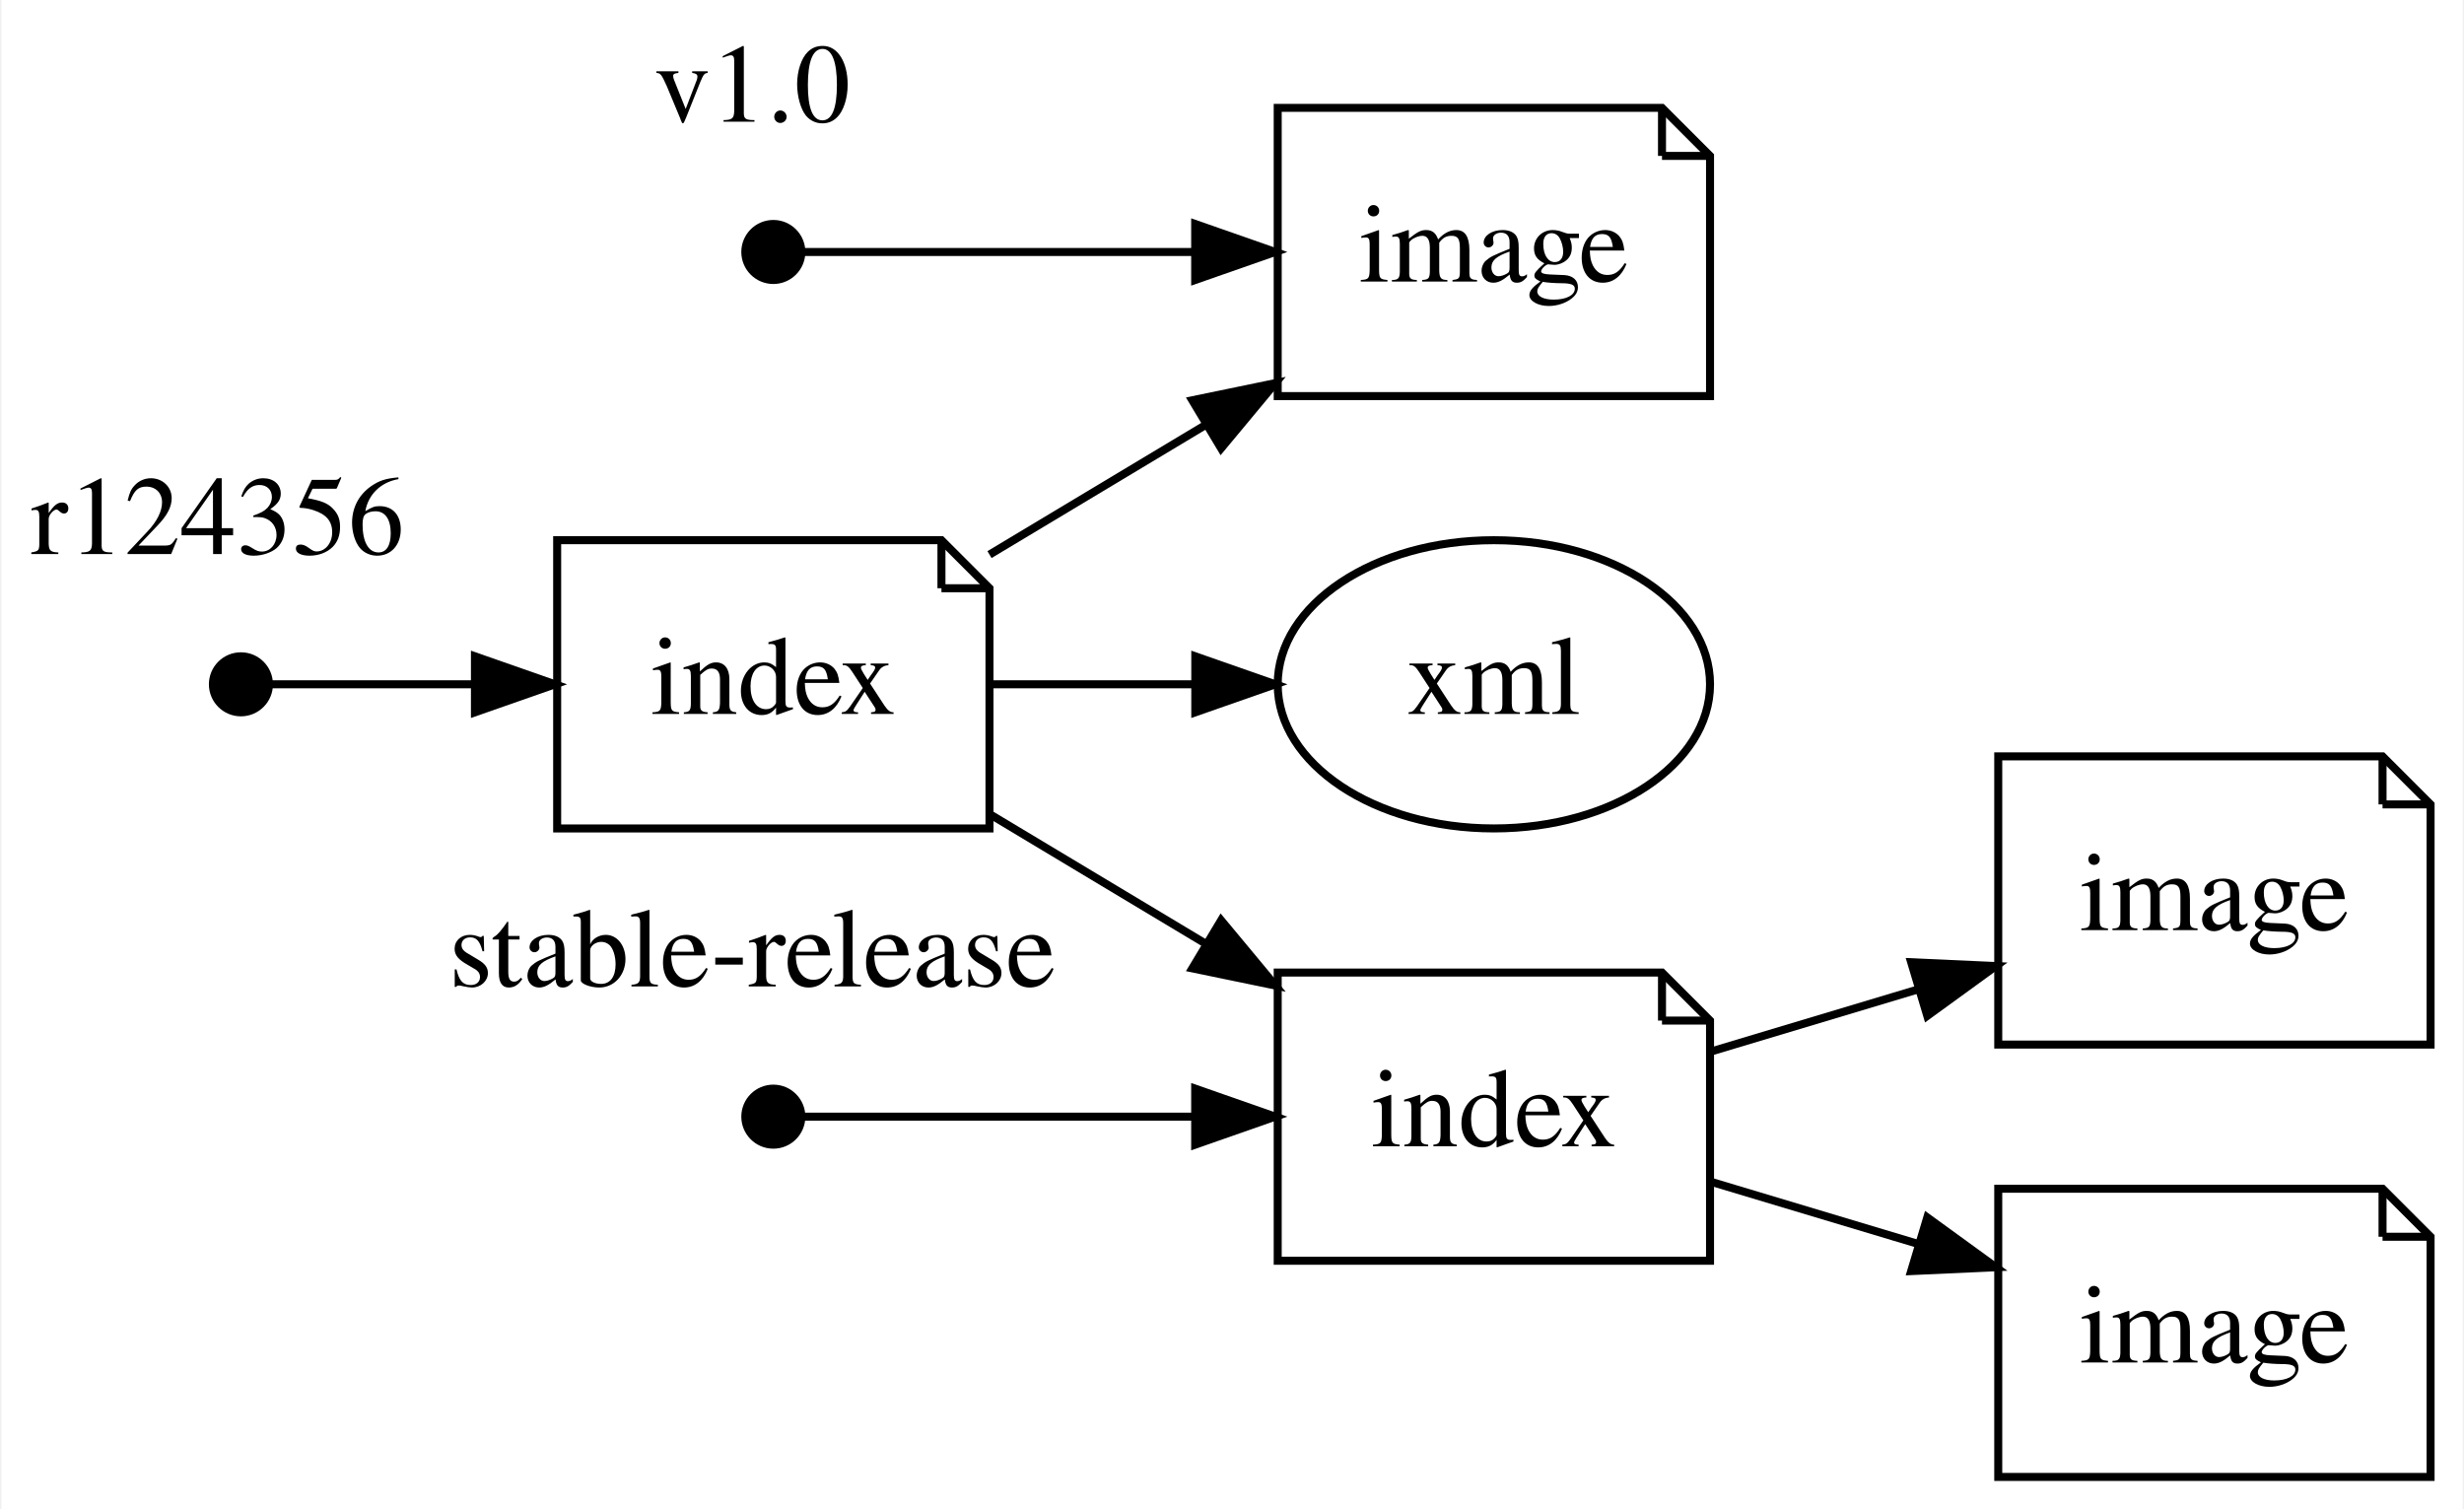
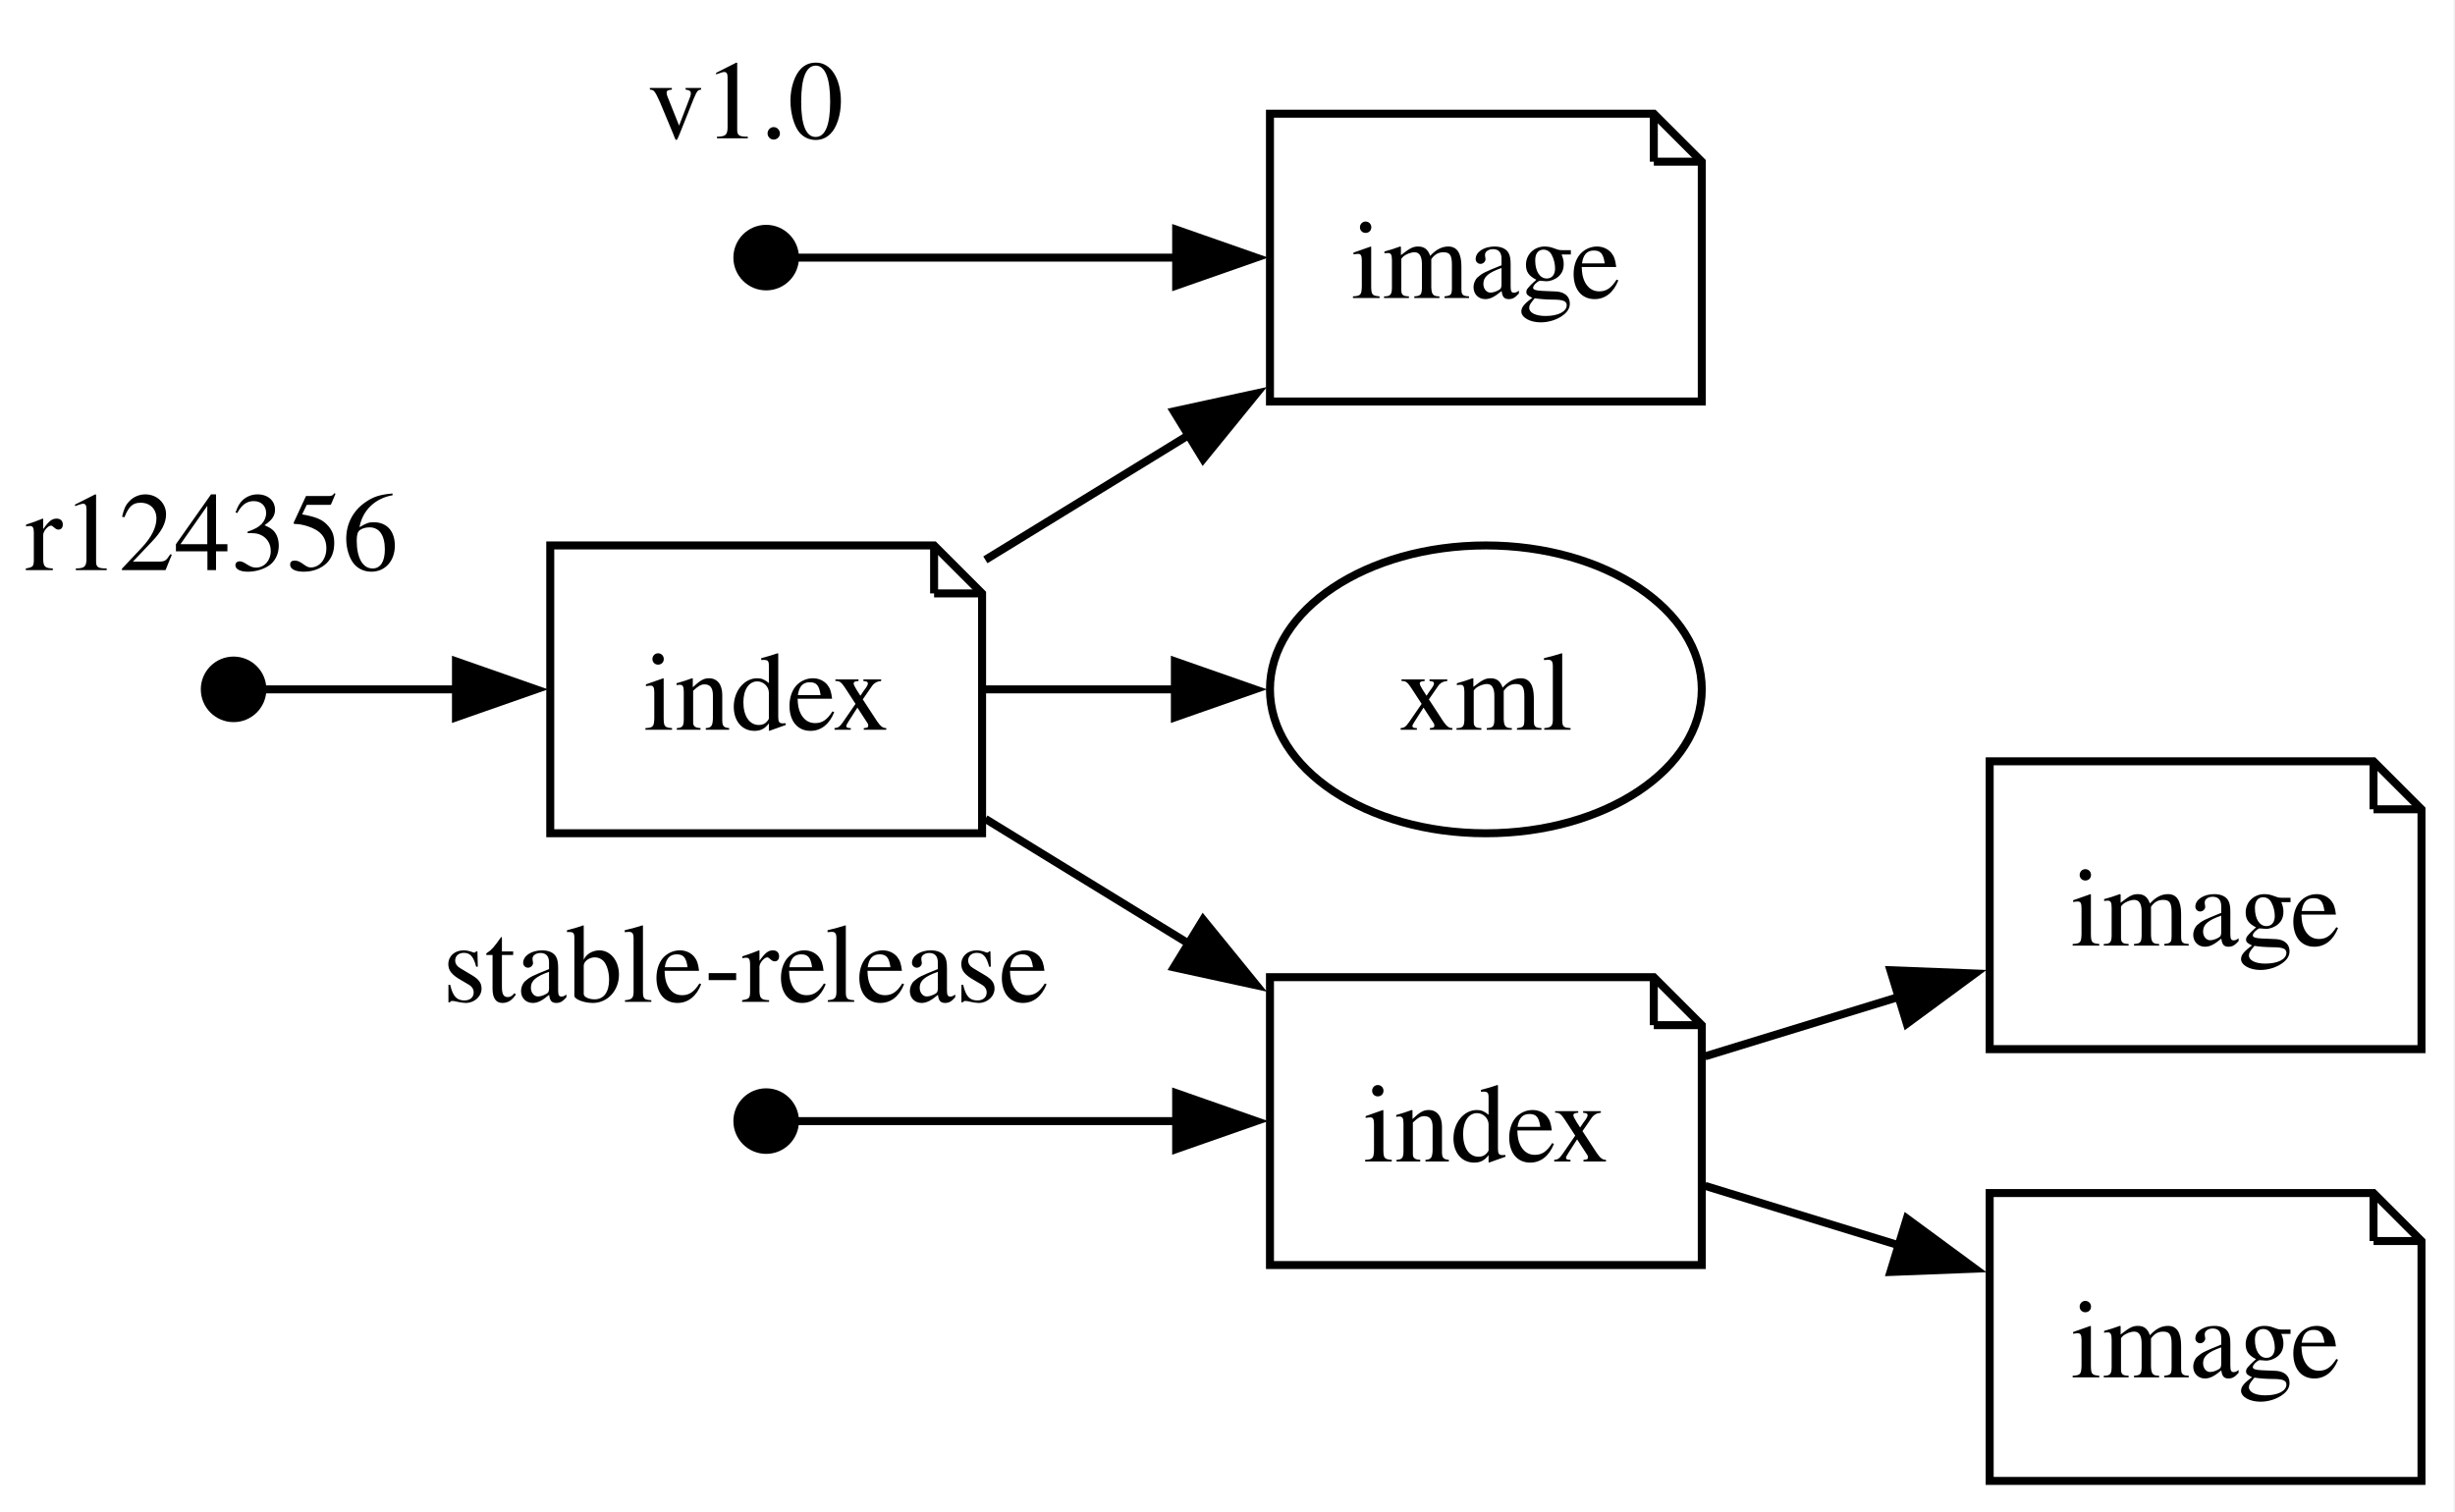
- <svg xmlns="http://www.w3.org/2000/svg" width="307pt" height="188pt" viewBox="0.00 0.00 307.41 188.47">
-   <g id="graph0" class="graph" transform="scale(1 1) rotate(0) translate(4 184.4722)">
-     <polygon fill="#ffffff" stroke="transparent" points="-4,4 -4,-184.472 303.414,-184.472 303.414,4 -4,4" />
+ <svg xmlns="http://www.w3.org/2000/svg" width="307pt" height="189pt" viewBox="0.00 0.00 307.00 189.00">
+   <g id="graph0" class="graph" transform="scale(1 1) rotate(0) translate(4 185.22)">
+     <polygon fill="white" stroke="none" points="-4,4 -4,-185.22 302.81,-185.22 302.81,4 -4,4" />
    <g id="node1" class="node">
-       <ellipse fill="#000000" stroke="#000000" cx="25.914" cy="-99" rx="3.5" ry="3.5" />
+       <ellipse fill="black" stroke="black" cx="25.21" cy="-99" rx="3.6" ry="3.6" />
    </g>
    <g id="node4" class="node">
-       <polygon fill="none" stroke="#000000" points="113.414,-117 65.414,-117 65.414,-81 119.414,-81 119.414,-111 113.414,-117" />
-       <polyline fill="none" stroke="#000000" points="113.414,-117 113.414,-111 " />
-       <polyline fill="none" stroke="#000000" points="119.414,-111 113.414,-111 " />
-       <text text-anchor="middle" x="92.414" y="-95.3" font-family="Times,serif" font-size="14.00" fill="#000000">index</text>
+       <polygon fill="none" stroke="black" points="112.81,-117 64.81,-117 64.81,-81 118.81,-81 118.81,-111 112.81,-117" />
+       <polyline fill="none" stroke="black" points="112.81,-117 112.81,-111" />
+       <polyline fill="none" stroke="black" points="118.81,-111 112.81,-111" />
+       <text xml:space="preserve" text-anchor="middle" x="91.81" y="-93.95" font-family="Times,serif" font-size="14.00">index</text>
    </g>
    <g id="edge1" class="edge">
-       <path fill="none" stroke="#000000" d="M29.489,-99C34.6,-99 44.545,-99 55.045,-99" />
-       <polygon fill="#000000" stroke="#000000" points="55.144,-102.5 65.144,-99 55.144,-95.5 55.144,-102.5" />
-       <text text-anchor="middle" x="23" y="-115.272" font-family="Times,serif" font-size="14.00" fill="#000000">r124356</text>
+       <path fill="none" stroke="black" d="M28.99,-99C33.53,-99 43.07,-99 53.33,-99" />
+       <polygon fill="black" stroke="black" points="53.02,-102.5 63.02,-99 53.02,-95.5 53.02,-102.5" />
+       <text xml:space="preserve" text-anchor="middle" x="22.5" y="-113.92" font-family="Times,serif" font-size="14.00">r124356</text>
    </g>
    <g id="node2" class="node">
-       <ellipse fill="#000000" stroke="#000000" cx="92.414" cy="-45" rx="3.5" ry="3.5" />
+       <ellipse fill="black" stroke="black" cx="91.81" cy="-45" rx="3.6" ry="3.6" />
    </g>
    <g id="node5" class="node">
-       <polygon fill="none" stroke="#000000" points="203.414,-63 155.414,-63 155.414,-27 209.414,-27 209.414,-57 203.414,-63" />
-       <polyline fill="none" stroke="#000000" points="203.414,-63 203.414,-57 " />
-       <polyline fill="none" stroke="#000000" points="209.414,-57 203.414,-57 " />
-       <text text-anchor="middle" x="182.414" y="-41.3" font-family="Times,serif" font-size="14.00" fill="#000000">index</text>
+       <polygon fill="none" stroke="black" points="202.81,-63 154.81,-63 154.81,-27 208.81,-27 208.81,-57 202.81,-63" />
+       <polyline fill="none" stroke="black" points="202.81,-63 202.81,-57" />
+       <polyline fill="none" stroke="black" points="208.81,-57 202.81,-57" />
+       <text xml:space="preserve" text-anchor="middle" x="181.81" y="-39.95" font-family="Times,serif" font-size="14.00">index</text>
    </g>
    <g id="edge2" class="edge">
-       <path fill="none" stroke="#000000" d="M96.281,-45C104.78,-45 125.858,-45 145.035,-45" />
-       <polygon fill="#000000" stroke="#000000" points="145.106,-48.5 155.106,-45 145.106,-41.5 145.106,-48.5" />
-       <text text-anchor="middle" x="89.792" y="-61.272" font-family="Times,serif" font-size="14.00" fill="#000000">stable-release</text>
+       <path fill="none" stroke="black" d="M95.74,-45C103.28,-45 124.14,-45 143.31,-45" />
+       <polygon fill="black" stroke="black" points="143.08,-48.5 153.08,-45 143.08,-41.5 143.08,-48.5" />
+       <text xml:space="preserve" text-anchor="middle" x="89.25" y="-59.92" font-family="Times,serif" font-size="14.00">stable-release</text>
    </g>
    <g id="node3" class="node">
-       <ellipse fill="#000000" stroke="#000000" cx="92.414" cy="-153" rx="3.5" ry="3.5" />
+       <ellipse fill="black" stroke="black" cx="91.81" cy="-153" rx="3.6" ry="3.6" />
    </g>
    <g id="node6" class="node">
-       <polygon fill="none" stroke="#000000" points="203.414,-171 155.414,-171 155.414,-135 209.414,-135 209.414,-165 203.414,-171" />
-       <polyline fill="none" stroke="#000000" points="203.414,-171 203.414,-165 " />
-       <polyline fill="none" stroke="#000000" points="209.414,-165 203.414,-165 " />
-       <text text-anchor="middle" x="182.414" y="-149.3" font-family="Times,serif" font-size="14.00" fill="#000000">image</text>
+       <polygon fill="none" stroke="black" points="202.81,-171 154.81,-171 154.81,-135 208.81,-135 208.81,-165 202.81,-171" />
+       <polyline fill="none" stroke="black" points="202.81,-171 202.81,-165" />
+       <polyline fill="none" stroke="black" points="208.81,-165 202.81,-165" />
+       <text xml:space="preserve" text-anchor="middle" x="181.81" y="-147.95" font-family="Times,serif" font-size="14.00">image</text>
    </g>
    <g id="edge3" class="edge">
-       <path fill="none" stroke="#000000" d="M96.281,-153C104.78,-153 125.858,-153 145.035,-153" />
-       <polygon fill="#000000" stroke="#000000" points="145.106,-156.5 155.106,-153 145.106,-149.5 145.106,-156.5" />
-       <text text-anchor="middle" x="89.792" y="-169.272" font-family="Times,serif" font-size="14.00" fill="#000000">v1.0</text>
+       <path fill="none" stroke="black" d="M95.74,-153C103.28,-153 124.14,-153 143.31,-153" />
+       <polygon fill="black" stroke="black" points="143.08,-156.5 153.08,-153 143.08,-149.5 143.08,-156.5" />
+       <text xml:space="preserve" text-anchor="middle" x="89.25" y="-167.92" font-family="Times,serif" font-size="14.00">v1.0</text>
    </g>
    <g id="edge6" class="edge">
-       <path fill="none" stroke="#000000" d="M119.417,-82.798C127.883,-77.719 137.366,-72.029 146.353,-66.637" />
-       <polygon fill="#000000" stroke="#000000" points="148.345,-69.523 155.119,-61.377 144.743,-63.521 148.345,-69.523" />
+       <path fill="none" stroke="black" d="M119.22,-82.8C127.22,-77.89 136.16,-72.4 144.69,-67.17" />
+       <polygon fill="black" stroke="black" points="146.45,-70.2 153.14,-61.98 142.79,-64.23 146.45,-70.2" />
    </g>
    <g id="edge4" class="edge">
-       <path fill="none" stroke="#000000" d="M119.417,-115.202C127.883,-120.281 137.366,-125.971 146.353,-131.363" />
-       <polygon fill="#000000" stroke="#000000" points="144.743,-134.479 155.119,-136.623 148.345,-128.477 144.743,-134.479" />
+       <path fill="none" stroke="black" d="M119.22,-115.2C127.22,-120.11 136.16,-125.6 144.69,-130.83" />
+       <polygon fill="black" stroke="black" points="142.79,-133.77 153.14,-136.02 146.45,-127.8 142.79,-133.77" />
    </g>
    <g id="node9" class="node">
-       <ellipse fill="none" stroke="#000000" cx="182.414" cy="-99" rx="27" ry="18" />
-       <text text-anchor="middle" x="182.414" y="-95.3" font-family="Times,serif" font-size="14.00" fill="#000000">xml</text>
+       <ellipse fill="none" stroke="black" cx="181.81" cy="-99" rx="27" ry="18" />
+       <text xml:space="preserve" text-anchor="middle" x="181.81" y="-93.95" font-family="Times,serif" font-size="14.00">xml</text>
    </g>
    <g id="edge5" class="edge">
-       <path fill="none" stroke="#000000" d="M119.417,-99C127.442,-99 136.381,-99 144.945,-99" />
-       <polygon fill="#000000" stroke="#000000" points="145.119,-102.5 155.119,-99 145.119,-95.5 145.119,-102.5" />
+       <path fill="none" stroke="black" d="M119.22,-99C126.7,-99 135,-99 143.01,-99" />
+       <polygon fill="black" stroke="black" points="142.92,-102.5 152.92,-99 142.92,-95.5 142.92,-102.5" />
    </g>
    <g id="node7" class="node">
-       <polygon fill="none" stroke="#000000" points="293.414,-90 245.414,-90 245.414,-54 299.414,-54 299.414,-84 293.414,-90" />
-       <polyline fill="none" stroke="#000000" points="293.414,-90 293.414,-84 " />
-       <polyline fill="none" stroke="#000000" points="299.414,-84 293.414,-84 " />
-       <text text-anchor="middle" x="272.414" y="-68.3" font-family="Times,serif" font-size="14.00" fill="#000000">image</text>
+       <polygon fill="none" stroke="black" points="292.81,-90 244.81,-90 244.81,-54 298.81,-54 298.81,-84 292.81,-90" />
+       <polyline fill="none" stroke="black" points="292.81,-90 292.81,-84" />
+       <polyline fill="none" stroke="black" points="298.81,-84 292.81,-84" />
+       <text xml:space="preserve" text-anchor="middle" x="271.81" y="-66.95" font-family="Times,serif" font-size="14.00">image</text>
    </g>
    <g id="edge7" class="edge">
-       <path fill="none" stroke="#000000" d="M209.417,-53.101C217.618,-55.561 226.774,-58.308 235.509,-60.928" />
-       <polygon fill="#000000" stroke="#000000" points="234.535,-64.29 245.119,-63.812 236.547,-57.586 234.535,-64.29" />
+       <path fill="none" stroke="black" d="M209.22,-53.1C216.87,-55.45 225.38,-58.06 233.57,-60.57" />
+       <polygon fill="black" stroke="black" points="232.4,-63.87 242.98,-63.46 234.45,-57.18 232.4,-63.87" />
    </g>
    <g id="node8" class="node">
-       <polygon fill="none" stroke="#000000" points="293.414,-36 245.414,-36 245.414,0 299.414,0 299.414,-30 293.414,-36" />
-       <polyline fill="none" stroke="#000000" points="293.414,-36 293.414,-30 " />
-       <polyline fill="none" stroke="#000000" points="299.414,-30 293.414,-30 " />
-       <text text-anchor="middle" x="272.414" y="-14.3" font-family="Times,serif" font-size="14.00" fill="#000000">image</text>
+       <polygon fill="none" stroke="black" points="292.81,-36 244.81,-36 244.81,0 298.81,0 298.81,-30 292.81,-36" />
+       <polyline fill="none" stroke="black" points="292.81,-36 292.81,-30" />
+       <polyline fill="none" stroke="black" points="298.81,-30 292.81,-30" />
+       <text xml:space="preserve" text-anchor="middle" x="271.81" y="-12.95" font-family="Times,serif" font-size="14.00">image</text>
    </g>
    <g id="edge8" class="edge">
-       <path fill="none" stroke="#000000" d="M209.417,-36.899C217.618,-34.439 226.774,-31.692 235.509,-29.072" />
-       <polygon fill="#000000" stroke="#000000" points="236.547,-32.414 245.119,-26.189 234.535,-25.71 236.547,-32.414" />
+       <path fill="none" stroke="black" d="M209.22,-36.9C216.87,-34.55 225.38,-31.94 233.57,-29.43" />
+       <polygon fill="black" stroke="black" points="234.45,-32.82 242.98,-26.54 232.4,-26.13 234.45,-32.82" />
    </g>
  </g>
</svg>
